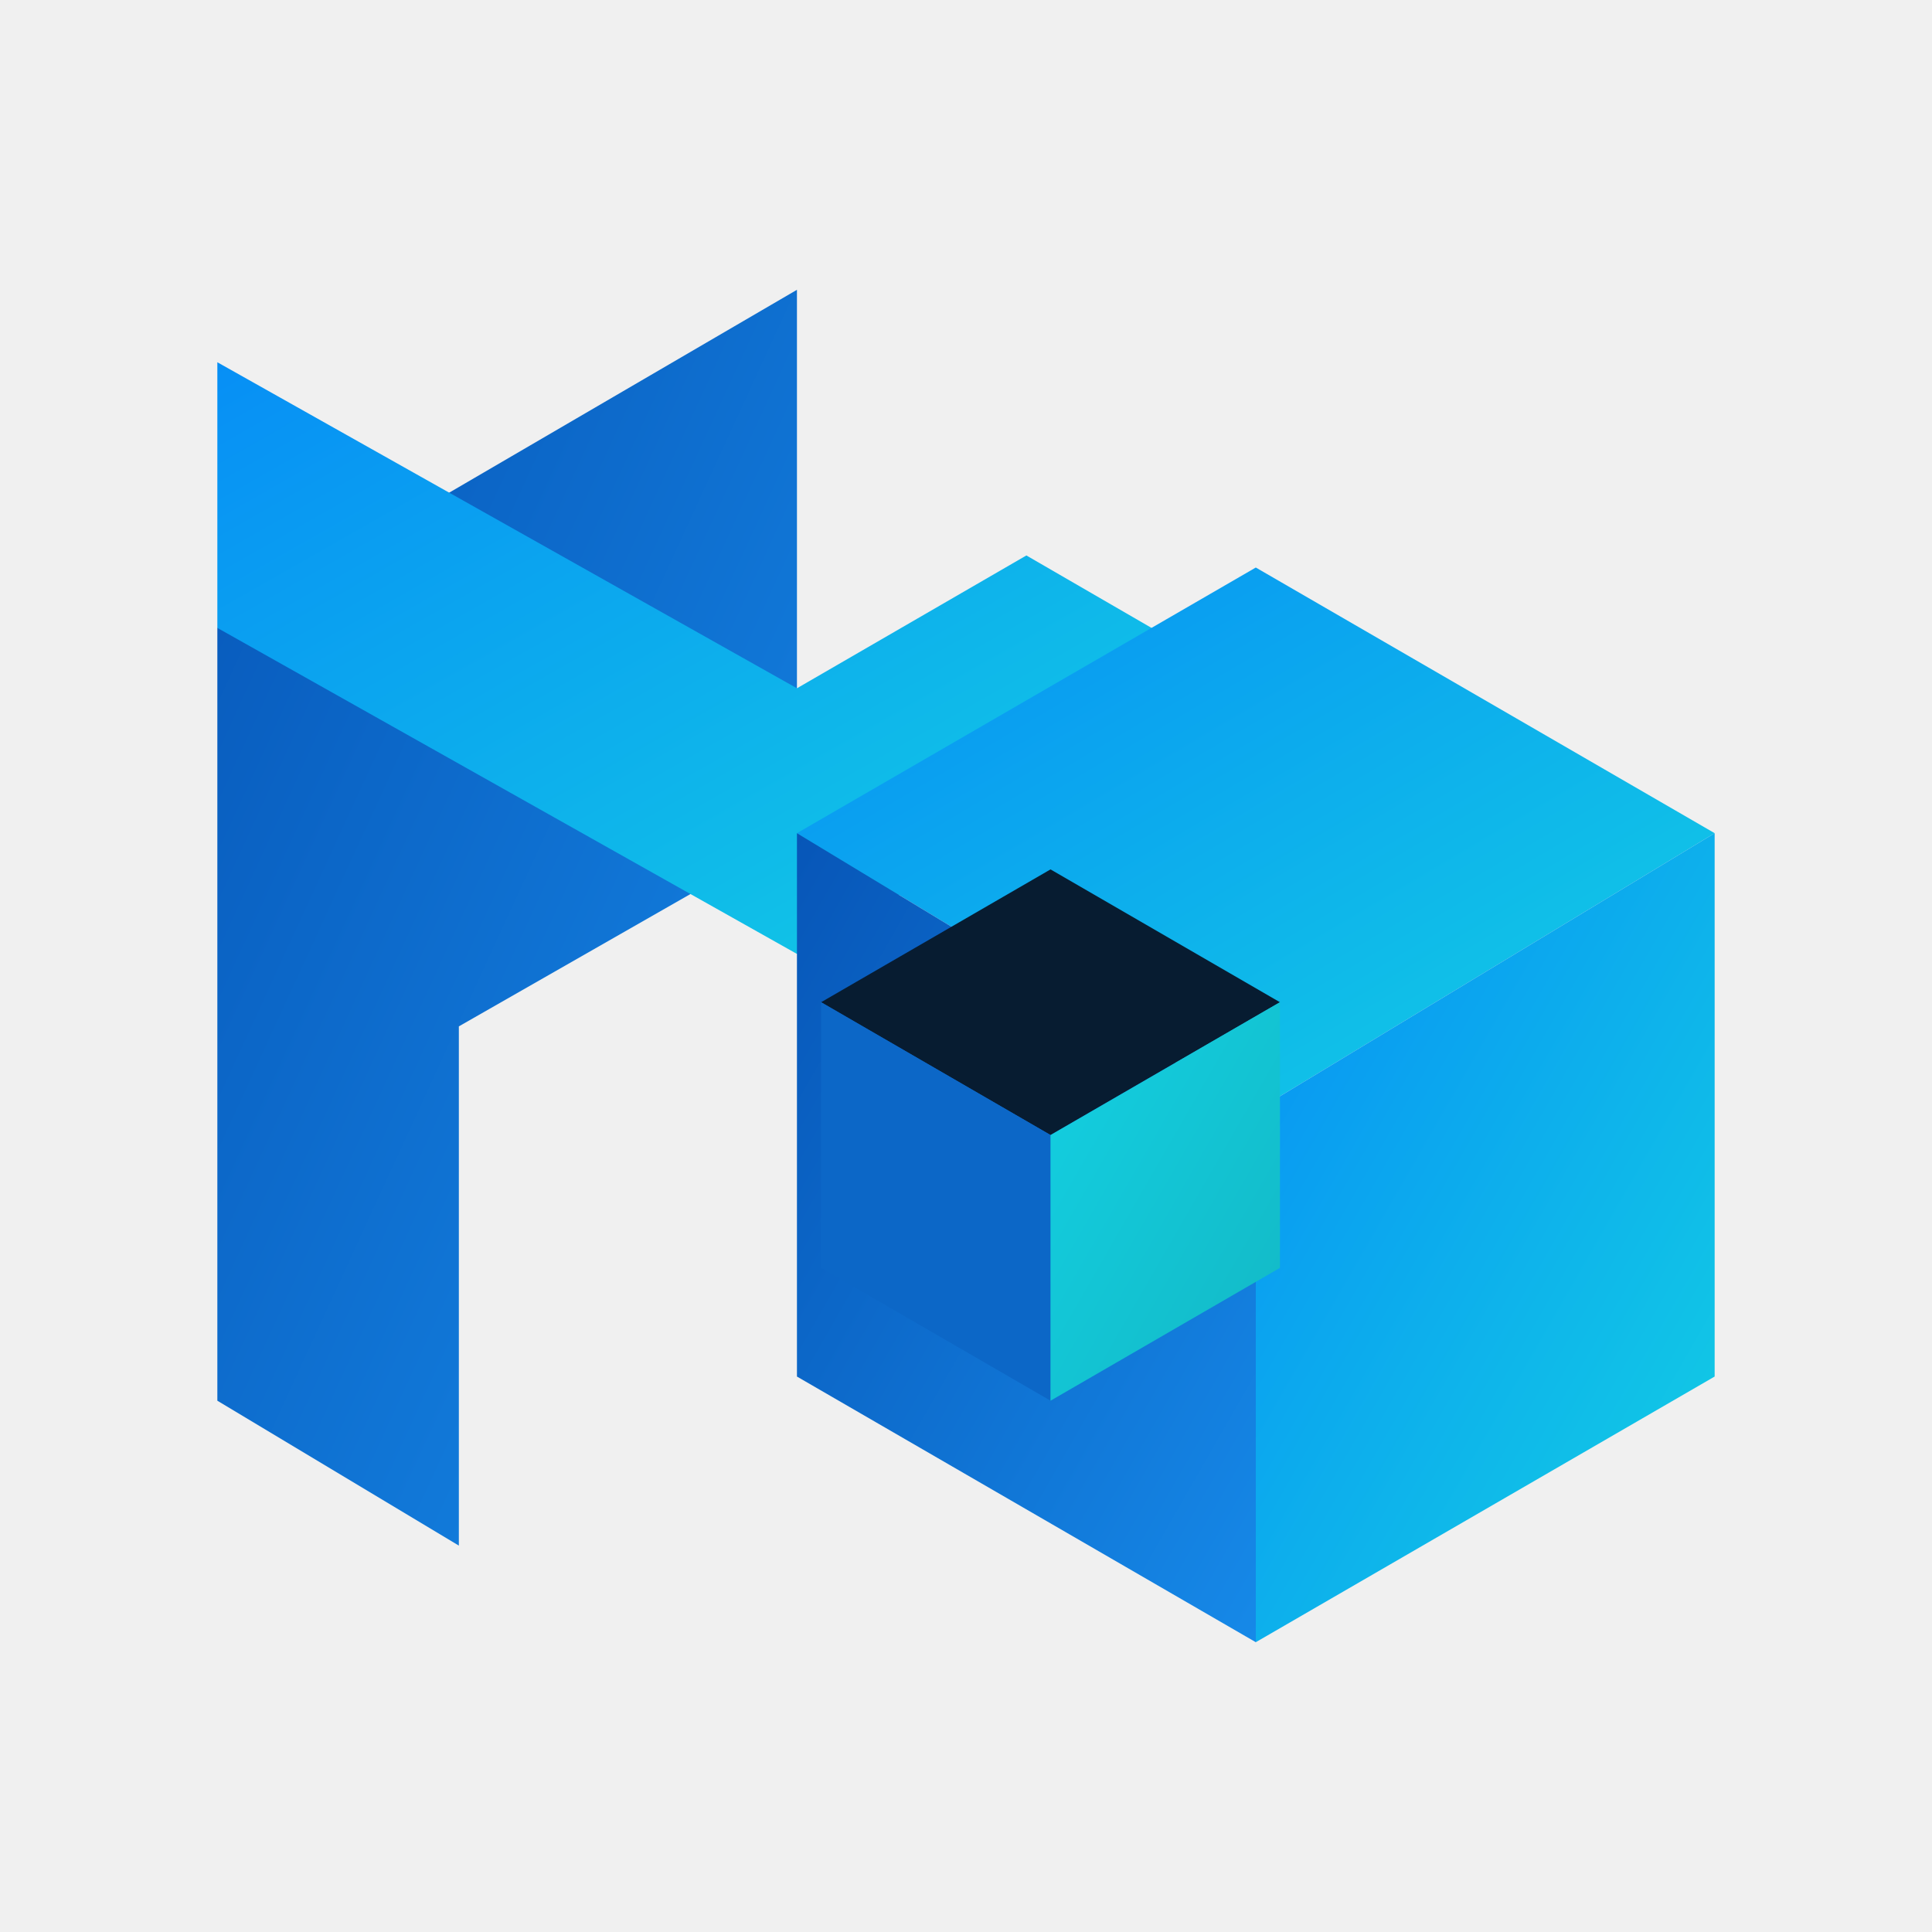
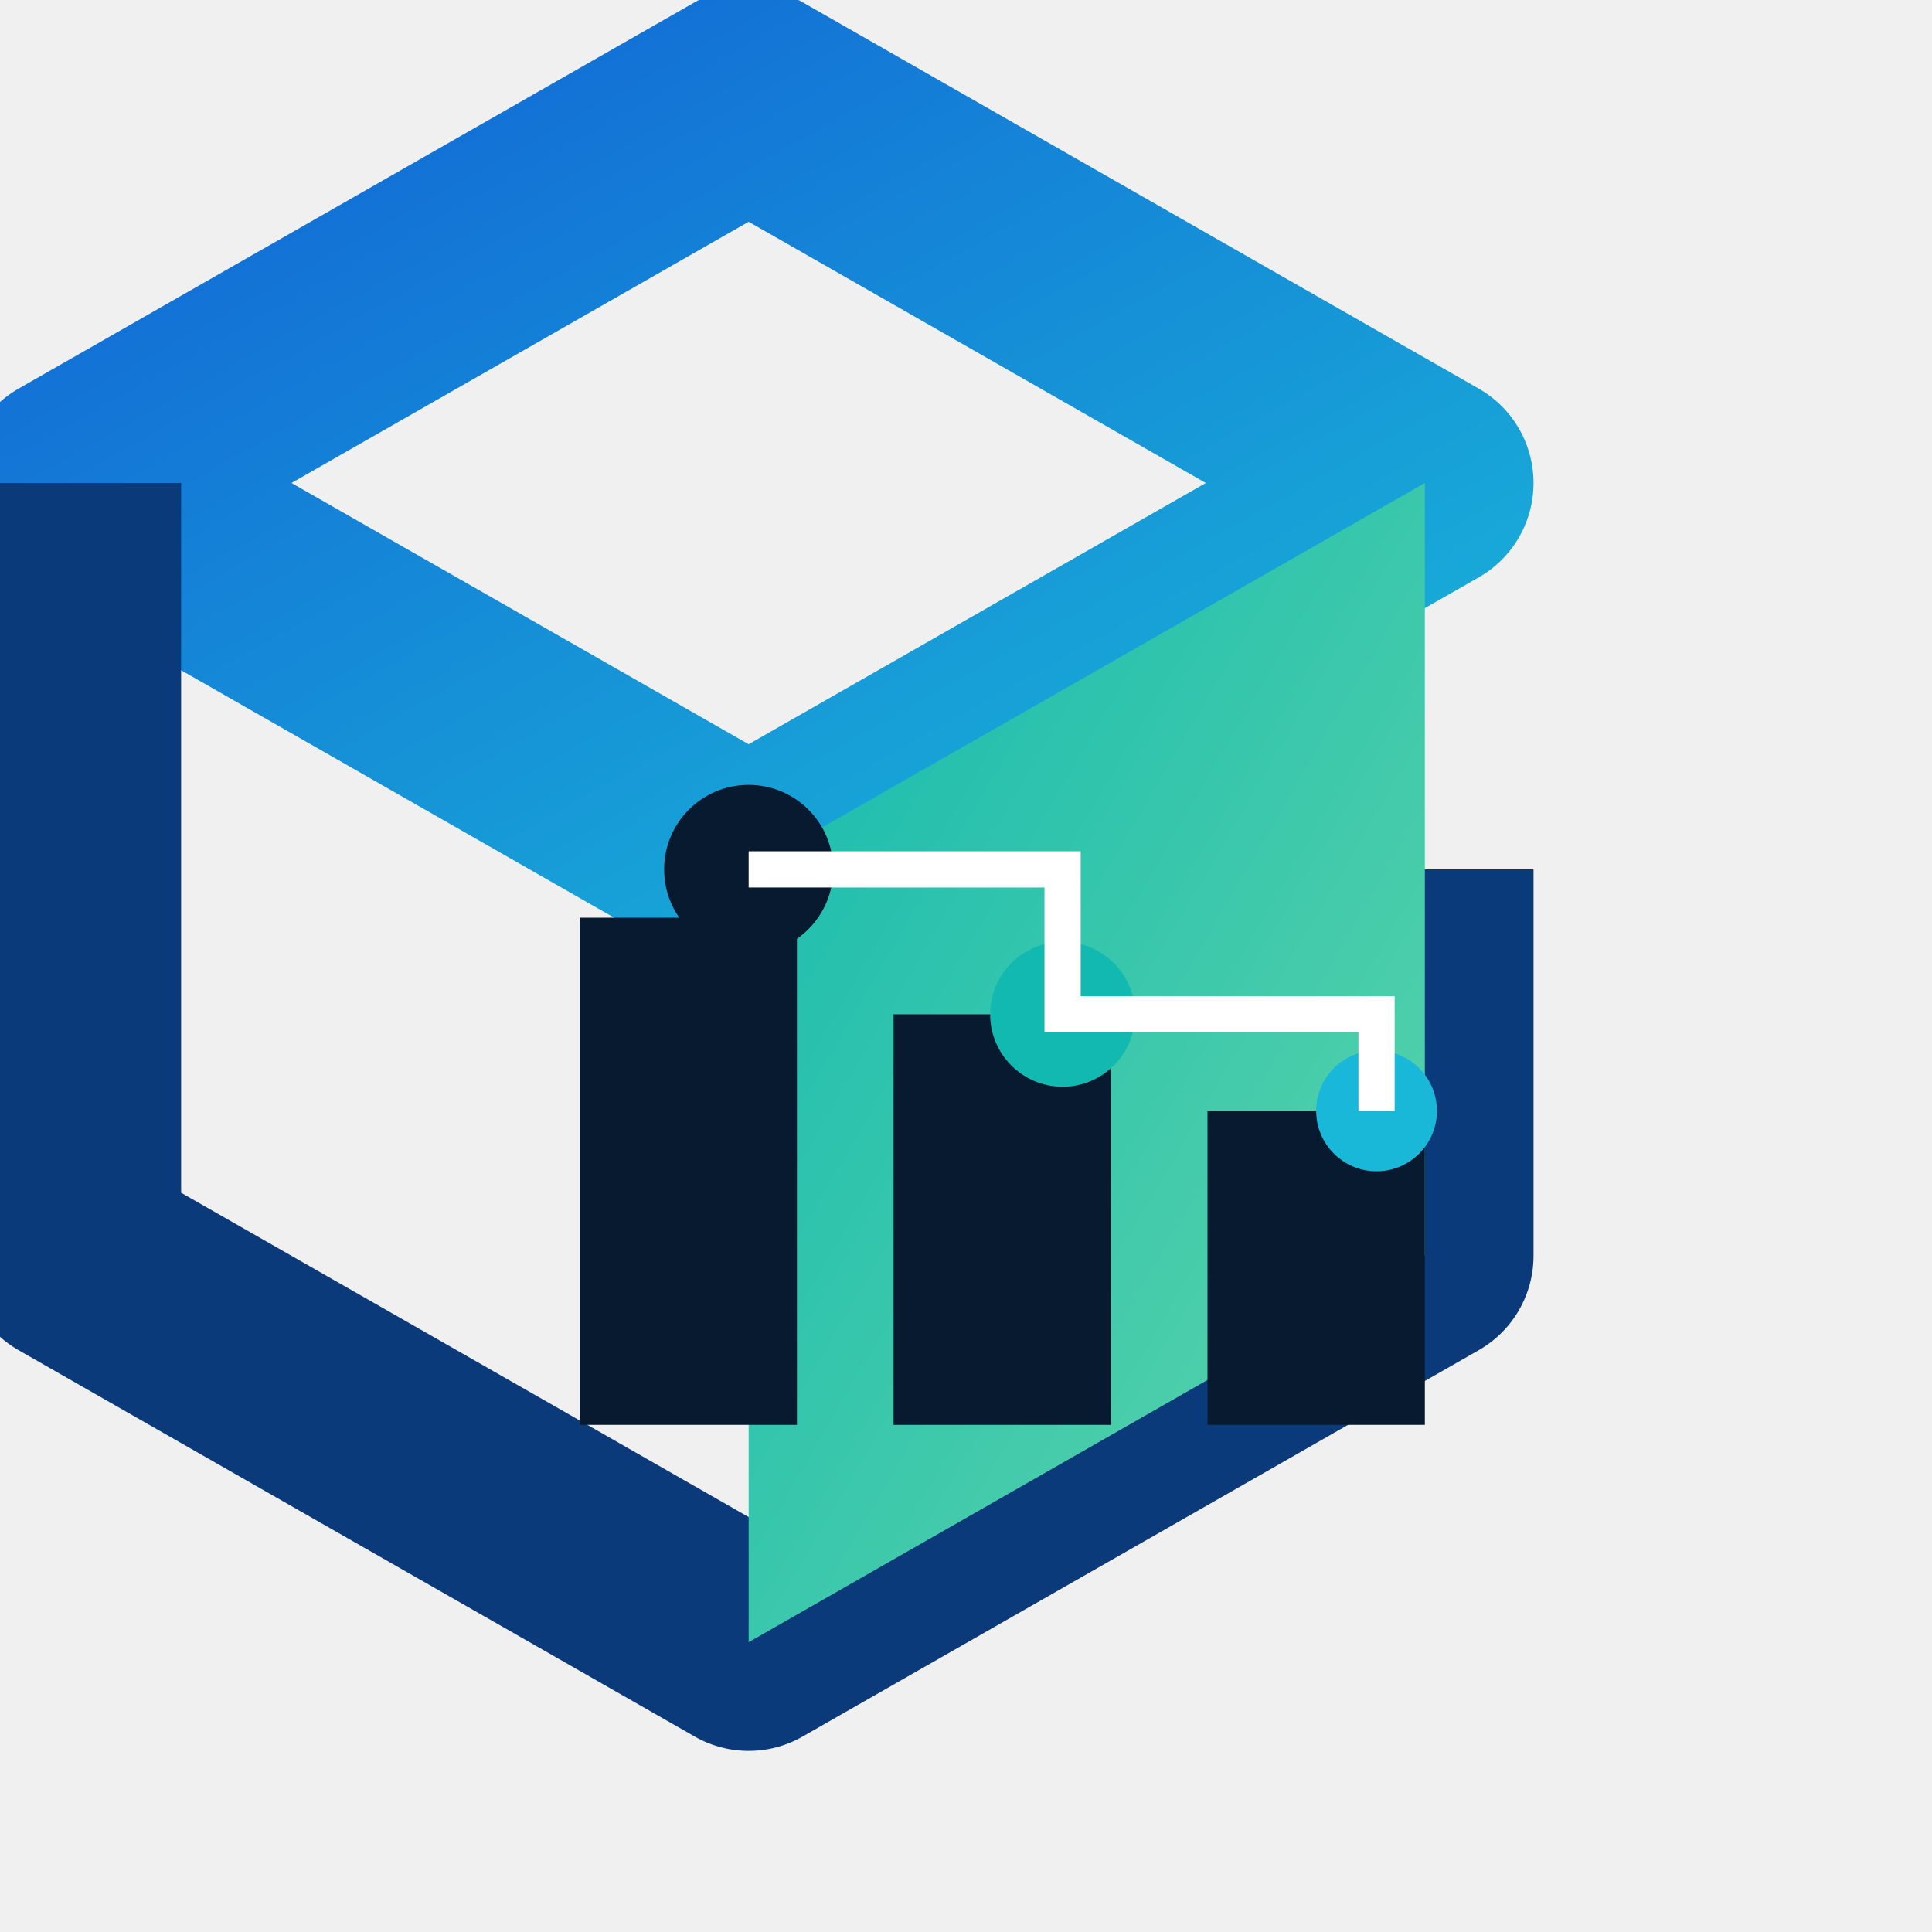
<svg xmlns="http://www.w3.org/2000/svg" viewBox="0 0 160 160" role="img" aria-labelledby="title desc">
  <defs>
-     <linearGradient id="cubiTop" x1="0" y1="0" x2="1" y2="1">
-       <stop stop-color="#078FF5" />
-       <stop offset="1" stop-color="#13D0E3" />
+     <linearGradient id="blue" x1="0" y1="0" x2="1" y2="1">
+       <stop stop-color="#1264D6" />
+       <stop offset="1" stop-color="#19B7D8" />
    </linearGradient>
-     <linearGradient id="cubiSide" x1="0" y1="0" x2="1" y2="1">
-       <stop stop-color="#0756B8" />
-       <stop offset="1" stop-color="#1689E8" />
-     </linearGradient>
-     <linearGradient id="cubiCube" x1="0" y1="0" x2="1" y2="1">
-       <stop stop-color="#13D0E3" />
-       <stop offset="1" stop-color="#13B8C4" />
+     <linearGradient id="teal" x1="0" y1="0" x2="1" y2="1">
+       <stop stop-color="#12B9B1" />
+       <stop offset="1" stop-color="#62D6A7" />
    </linearGradient>
  </defs>
-   <path fill="url(#cubiSide)" d="M18 52 66 24v45L38 85v43L18 116z" />
-   <path fill="url(#cubiTop)" d="m18 52 48 27 38-22-19-11-19 11-48-27z" />
-   <path fill="url(#cubiTop)" d="m66 69 38-22 38 22-38 23z" />
-   <path fill="url(#cubiSide)" d="M66 69v45l38 22V92z" />
-   <path fill="url(#cubiTop)" d="m104 92 38-23v45l-38 22z" />
-   <path fill="#071C31" d="m68 83 19-11 19 11-19 11z" />
-   <path fill="#0C67C7" d="m68 83 19 11v22l-19-11z" />
-   <path fill="url(#cubiCube)" d="m87 94 19-11v22l-19 11z" />
+   <path fill="none" stroke="url(#blue)" stroke-width="18" stroke-linejoin="round" d="M62 8 118 40 62 72 6 40z" />
+   <path fill="none" stroke="#0B3A7A" stroke-width="18" stroke-linejoin="round" d="M6 40v64l56 32 56-32V72" />
+   <path fill="url(#teal)" d="M62 72 118 40v64l-56 32z" />
+   <path fill="#071A2F" d="M48 76h18v42H48z" />
+   <path fill="#071A2F" d="M74 84h18v34H74z" />
+   <path fill="#071A2F" d="M100 92h18v26h-18z" />
+   <circle cx="62" cy="72" r="7" fill="#071A2F" />
+   <circle cx="88" cy="84" r="6" fill="#12B9B1" />
+   <circle cx="114" cy="92" r="5" fill="#19B7D8" />
+   <path d="M62 72h26v12h26v8" fill="none" stroke="#fff" stroke-width="3" />
</svg>
